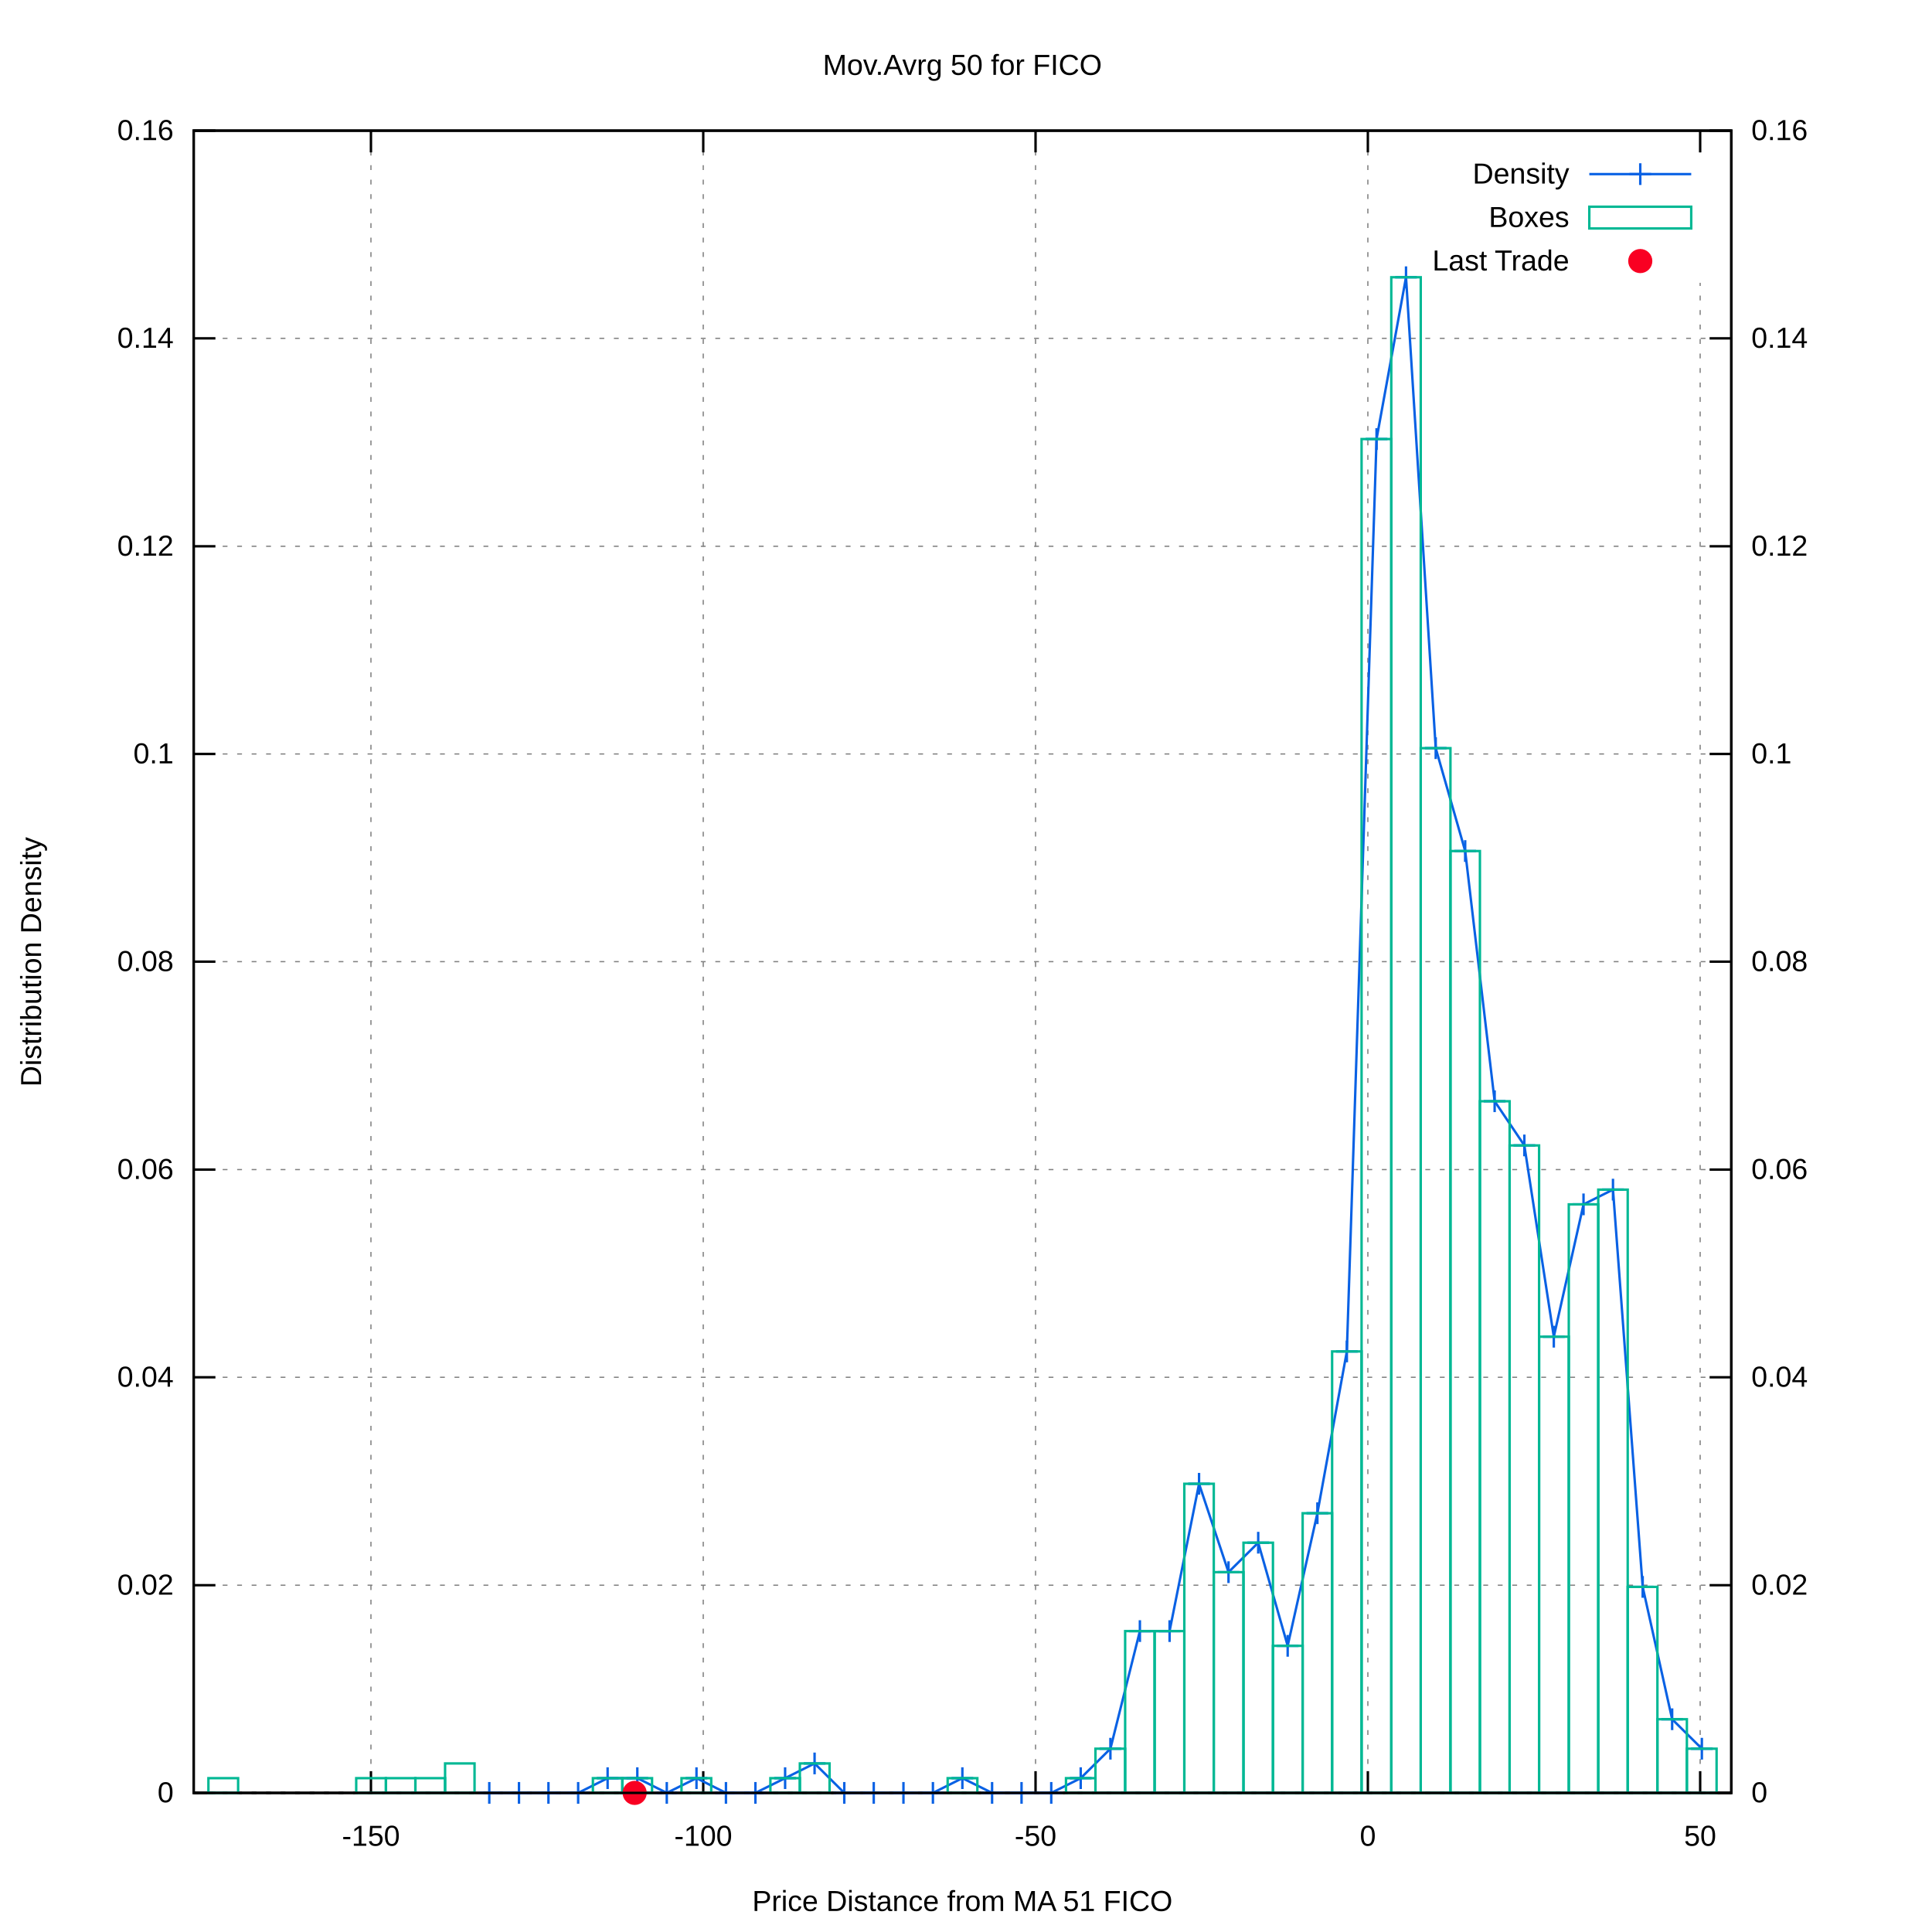
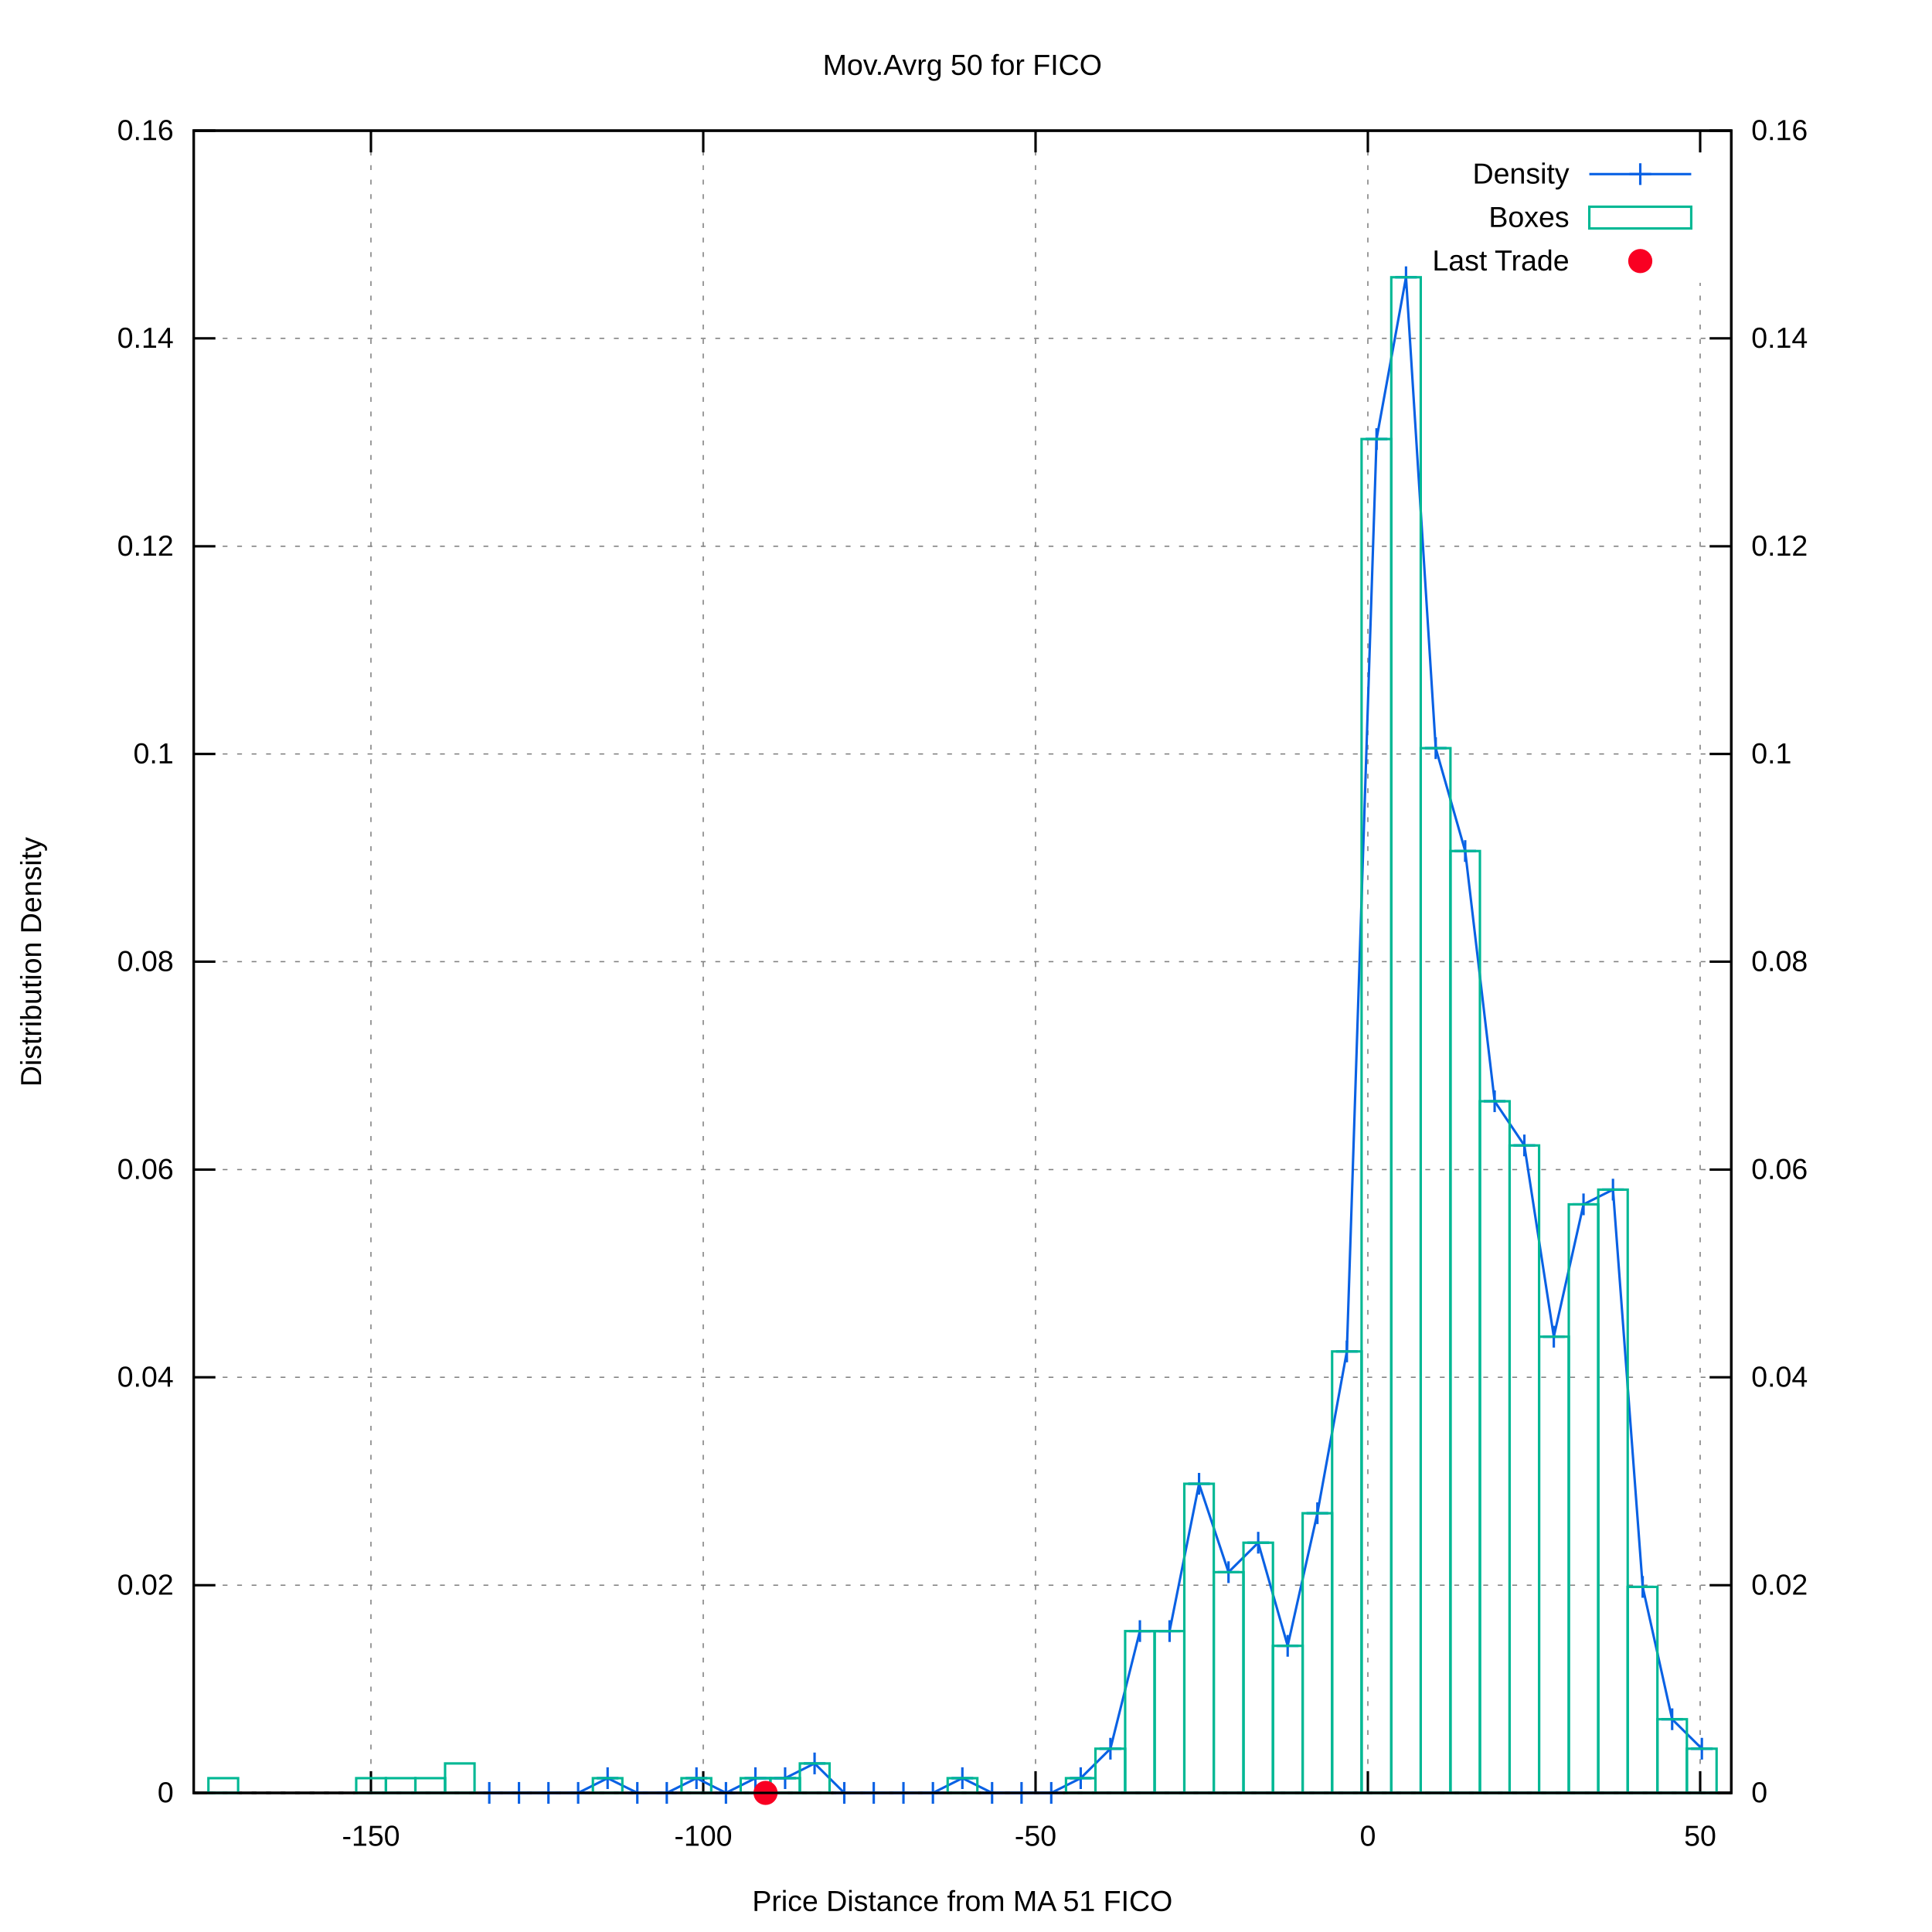
<svg xmlns="http://www.w3.org/2000/svg" xmlns:xlink="http://www.w3.org/1999/xlink" viewBox="0 0 800 800">
  <g id="gnuplot_canvas">
    <rect x="0" y="0" width="800" height="800" fill="#ffffff" />
    <defs>
      <circle id="gpDot" r="0.5" stroke-width="0.5" />
      <path id="gpPt0" stroke-width="0.222" stroke="currentColor" d="M-1,0 h2 M0,-1 v2" />
      <path id="gpPt1" stroke-width="0.222" stroke="currentColor" d="M-1,-1 L1,1 M1,-1 L-1,1" />
      <path id="gpPt2" stroke-width="0.222" stroke="currentColor" d="M-1,0 L1,0 M0,-1 L0,1 M-1,-1 L1,1 M-1,1 L1,-1" />
      <rect id="gpPt3" stroke-width="0.222" stroke="currentColor" x="-1" y="-1" width="2" height="2" />
      <rect id="gpPt4" stroke-width="0.222" stroke="currentColor" fill="currentColor" x="-1" y="-1" width="2" height="2" />
      <circle id="gpPt5" stroke-width="0.222" stroke="currentColor" cx="0" cy="0" r="1" />
      <use xlink:href="#gpPt5" id="gpPt6" fill="currentColor" stroke="none" />
      <path id="gpPt7" stroke-width="0.222" stroke="currentColor" d="M0,-1.33 L-1.33,0.67 L1.33,0.67 z" />
      <use xlink:href="#gpPt7" id="gpPt8" fill="currentColor" stroke="none" />
      <use xlink:href="#gpPt7" id="gpPt9" stroke="currentColor" transform="rotate(180)" />
      <use xlink:href="#gpPt9" id="gpPt10" fill="currentColor" stroke="none" />
      <use xlink:href="#gpPt3" id="gpPt11" stroke="currentColor" transform="rotate(45)" />
      <use xlink:href="#gpPt11" id="gpPt12" fill="currentColor" stroke="none" />
      <path id="gpPt13" stroke-width="0.222" stroke="currentColor" d="M0,1.330 L1.265,0.411 L0.782,-1.067 L-0.782,-1.076 L-1.265,0.411 z" />
      <use xlink:href="#gpPt13" id="gpPt14" fill="currentColor" stroke="none" />
      <filter id="textbox" filterUnits="objectBoundingBox" x="0" y="0" height="1" width="1">
        <feFlood flood-color="#FFFFFF" flood-opacity="1" result="bgnd" />
        <feComposite in="SourceGraphic" in2="bgnd" operator="atop" />
      </filter>
      <filter id="greybox" filterUnits="objectBoundingBox" x="0" y="0" height="1" width="1">
        <feFlood flood-color="lightgrey" flood-opacity="1" result="grey" />
        <feComposite in="SourceGraphic" in2="grey" operator="atop" />
      </filter>
    </defs>
    <g fill="none" color="#FFFFFF" stroke="black" stroke-width="1.00" stroke-linecap="butt" stroke-linejoin="miter">
</g>
    <g fill="none" color="black" stroke="currentColor" stroke-width="1.00" stroke-linecap="butt" stroke-linejoin="miter">
</g>
    <g fill="none" color="black" stroke="black" stroke-width="0.50" stroke-linecap="butt" stroke-linejoin="miter">
</g>
    <g fill="none" color="gray" stroke="currentColor" stroke-width="0.50" stroke-linecap="butt" stroke-linejoin="miter">
      <path stroke="gray" stroke-dasharray="2,4" class="gridline" d="M80.2,742.4 L716.9,742.4  " />
    </g>
    <g fill="none" color="gray" stroke="gray" stroke-width="1.00" stroke-linecap="butt" stroke-linejoin="miter">
</g>
    <g fill="none" color="black" stroke="currentColor" stroke-width="1.00" stroke-linecap="butt" stroke-linejoin="miter">
      <path stroke="black" d="M80.2,742.4 L89.2,742.4  " />
      <g transform="translate(71.9,746.3)" stroke="none" fill="black" font-family="arial" font-size="12.00" text-anchor="end">
        <text>
          <tspan font-family="arial"> 0</tspan>
        </text>
      </g>
    </g>
    <g fill="none" color="black" stroke="currentColor" stroke-width="1.00" stroke-linecap="butt" stroke-linejoin="miter">
</g>
    <g fill="none" color="black" stroke="black" stroke-width="0.50" stroke-linecap="butt" stroke-linejoin="miter">
</g>
    <g fill="none" color="gray" stroke="currentColor" stroke-width="0.50" stroke-linecap="butt" stroke-linejoin="miter">
      <path stroke="gray" stroke-dasharray="2,4" class="gridline" d="M80.2,656.4 L716.9,656.4  " />
    </g>
    <g fill="none" color="gray" stroke="gray" stroke-width="1.00" stroke-linecap="butt" stroke-linejoin="miter">
</g>
    <g fill="none" color="black" stroke="currentColor" stroke-width="1.00" stroke-linecap="butt" stroke-linejoin="miter">
      <path stroke="black" d="M80.2,656.4 L89.2,656.4  " />
      <g transform="translate(71.9,660.3)" stroke="none" fill="black" font-family="arial" font-size="12.00" text-anchor="end">
        <text>
          <tspan font-family="arial"> 0.02</tspan>
        </text>
      </g>
    </g>
    <g fill="none" color="black" stroke="currentColor" stroke-width="1.00" stroke-linecap="butt" stroke-linejoin="miter">
</g>
    <g fill="none" color="black" stroke="black" stroke-width="0.50" stroke-linecap="butt" stroke-linejoin="miter">
</g>
    <g fill="none" color="gray" stroke="currentColor" stroke-width="0.50" stroke-linecap="butt" stroke-linejoin="miter">
      <path stroke="gray" stroke-dasharray="2,4" class="gridline" d="M80.2,570.3 L716.9,570.3  " />
    </g>
    <g fill="none" color="gray" stroke="gray" stroke-width="1.00" stroke-linecap="butt" stroke-linejoin="miter">
</g>
    <g fill="none" color="black" stroke="currentColor" stroke-width="1.00" stroke-linecap="butt" stroke-linejoin="miter">
      <path stroke="black" d="M80.2,570.3 L89.2,570.3  " />
      <g transform="translate(71.9,574.2)" stroke="none" fill="black" font-family="arial" font-size="12.00" text-anchor="end">
        <text>
          <tspan font-family="arial"> 0.04</tspan>
        </text>
      </g>
    </g>
    <g fill="none" color="black" stroke="currentColor" stroke-width="1.00" stroke-linecap="butt" stroke-linejoin="miter">
</g>
    <g fill="none" color="black" stroke="black" stroke-width="0.50" stroke-linecap="butt" stroke-linejoin="miter">
</g>
    <g fill="none" color="gray" stroke="currentColor" stroke-width="0.50" stroke-linecap="butt" stroke-linejoin="miter">
      <path stroke="gray" stroke-dasharray="2,4" class="gridline" d="M80.2,484.3 L716.9,484.3  " />
    </g>
    <g fill="none" color="gray" stroke="gray" stroke-width="1.00" stroke-linecap="butt" stroke-linejoin="miter">
</g>
    <g fill="none" color="black" stroke="currentColor" stroke-width="1.00" stroke-linecap="butt" stroke-linejoin="miter">
      <path stroke="black" d="M80.2,484.3 L89.2,484.3  " />
      <g transform="translate(71.9,488.2)" stroke="none" fill="black" font-family="arial" font-size="12.00" text-anchor="end">
        <text>
          <tspan font-family="arial"> 0.06</tspan>
        </text>
      </g>
    </g>
    <g fill="none" color="black" stroke="currentColor" stroke-width="1.00" stroke-linecap="butt" stroke-linejoin="miter">
</g>
    <g fill="none" color="black" stroke="black" stroke-width="0.50" stroke-linecap="butt" stroke-linejoin="miter">
</g>
    <g fill="none" color="gray" stroke="currentColor" stroke-width="0.50" stroke-linecap="butt" stroke-linejoin="miter">
      <path stroke="gray" stroke-dasharray="2,4" class="gridline" d="M80.2,398.2 L716.9,398.2  " />
    </g>
    <g fill="none" color="gray" stroke="gray" stroke-width="1.00" stroke-linecap="butt" stroke-linejoin="miter">
</g>
    <g fill="none" color="black" stroke="currentColor" stroke-width="1.00" stroke-linecap="butt" stroke-linejoin="miter">
      <path stroke="black" d="M80.2,398.2 L89.2,398.2  " />
      <g transform="translate(71.9,402.1)" stroke="none" fill="black" font-family="arial" font-size="12.00" text-anchor="end">
        <text>
          <tspan font-family="arial"> 0.08</tspan>
        </text>
      </g>
    </g>
    <g fill="none" color="black" stroke="currentColor" stroke-width="1.00" stroke-linecap="butt" stroke-linejoin="miter">
</g>
    <g fill="none" color="black" stroke="black" stroke-width="0.50" stroke-linecap="butt" stroke-linejoin="miter">
</g>
    <g fill="none" color="gray" stroke="currentColor" stroke-width="0.50" stroke-linecap="butt" stroke-linejoin="miter">
      <path stroke="gray" stroke-dasharray="2,4" class="gridline" d="M80.2,312.2 L716.9,312.2  " />
    </g>
    <g fill="none" color="gray" stroke="gray" stroke-width="1.00" stroke-linecap="butt" stroke-linejoin="miter">
</g>
    <g fill="none" color="black" stroke="currentColor" stroke-width="1.00" stroke-linecap="butt" stroke-linejoin="miter">
      <path stroke="black" d="M80.2,312.2 L89.2,312.2  " />
      <g transform="translate(71.9,316.1)" stroke="none" fill="black" font-family="arial" font-size="12.00" text-anchor="end">
        <text>
          <tspan font-family="arial"> 0.1</tspan>
        </text>
      </g>
    </g>
    <g fill="none" color="black" stroke="currentColor" stroke-width="1.00" stroke-linecap="butt" stroke-linejoin="miter">
</g>
    <g fill="none" color="black" stroke="black" stroke-width="0.50" stroke-linecap="butt" stroke-linejoin="miter">
</g>
    <g fill="none" color="gray" stroke="currentColor" stroke-width="0.50" stroke-linecap="butt" stroke-linejoin="miter">
      <path stroke="gray" stroke-dasharray="2,4" class="gridline" d="M80.2,226.2 L716.9,226.2  " />
    </g>
    <g fill="none" color="gray" stroke="gray" stroke-width="1.00" stroke-linecap="butt" stroke-linejoin="miter">
</g>
    <g fill="none" color="black" stroke="currentColor" stroke-width="1.00" stroke-linecap="butt" stroke-linejoin="miter">
      <path stroke="black" d="M80.2,226.2 L89.2,226.2  " />
      <g transform="translate(71.9,230.1)" stroke="none" fill="black" font-family="arial" font-size="12.00" text-anchor="end">
        <text>
          <tspan font-family="arial"> 0.12</tspan>
        </text>
      </g>
    </g>
    <g fill="none" color="black" stroke="currentColor" stroke-width="1.00" stroke-linecap="butt" stroke-linejoin="miter">
</g>
    <g fill="none" color="black" stroke="black" stroke-width="0.50" stroke-linecap="butt" stroke-linejoin="miter">
</g>
    <g fill="none" color="gray" stroke="currentColor" stroke-width="0.50" stroke-linecap="butt" stroke-linejoin="miter">
      <path stroke="gray" stroke-dasharray="2,4" class="gridline" d="M80.2,140.1 L716.9,140.1  " />
    </g>
    <g fill="none" color="gray" stroke="gray" stroke-width="1.00" stroke-linecap="butt" stroke-linejoin="miter">
</g>
    <g fill="none" color="black" stroke="currentColor" stroke-width="1.00" stroke-linecap="butt" stroke-linejoin="miter">
      <path stroke="black" d="M80.2,140.1 L89.2,140.1  " />
      <g transform="translate(71.9,144.0)" stroke="none" fill="black" font-family="arial" font-size="12.00" text-anchor="end">
        <text>
          <tspan font-family="arial"> 0.14</tspan>
        </text>
      </g>
    </g>
    <g fill="none" color="black" stroke="currentColor" stroke-width="1.00" stroke-linecap="butt" stroke-linejoin="miter">
</g>
    <g fill="none" color="black" stroke="black" stroke-width="0.50" stroke-linecap="butt" stroke-linejoin="miter">
</g>
    <g fill="none" color="gray" stroke="currentColor" stroke-width="0.50" stroke-linecap="butt" stroke-linejoin="miter">
      <path stroke="gray" stroke-dasharray="2,4" class="gridline" d="M80.2,54.1 L716.9,54.1  " />
    </g>
    <g fill="none" color="gray" stroke="gray" stroke-width="1.00" stroke-linecap="butt" stroke-linejoin="miter">
</g>
    <g fill="none" color="black" stroke="currentColor" stroke-width="1.00" stroke-linecap="butt" stroke-linejoin="miter">
      <path stroke="black" d="M80.2,54.1 L89.2,54.1  " />
      <g transform="translate(71.9,58.0)" stroke="none" fill="black" font-family="arial" font-size="12.00" text-anchor="end">
        <text>
          <tspan font-family="arial"> 0.16</tspan>
        </text>
      </g>
    </g>
    <g fill="none" color="black" stroke="currentColor" stroke-width="1.00" stroke-linecap="butt" stroke-linejoin="miter">
</g>
    <g fill="none" color="black" stroke="black" stroke-width="0.50" stroke-linecap="butt" stroke-linejoin="miter">
</g>
    <g fill="none" color="gray" stroke="currentColor" stroke-width="0.50" stroke-linecap="butt" stroke-linejoin="miter">
      <path stroke="gray" stroke-dasharray="2,4" class="gridline" d="M153.6,742.4 L153.6,54.1  " />
    </g>
    <g fill="none" color="gray" stroke="gray" stroke-width="1.00" stroke-linecap="butt" stroke-linejoin="miter">
</g>
    <g fill="none" color="black" stroke="currentColor" stroke-width="1.00" stroke-linecap="butt" stroke-linejoin="miter">
      <path stroke="black" d="M153.6,742.4 L153.6,733.4 M153.6,54.1 L153.6,63.1  " />
      <g transform="translate(153.6,764.3)" stroke="none" fill="black" font-family="arial" font-size="12.00" text-anchor="middle">
        <text>
          <tspan font-family="arial">-150</tspan>
        </text>
      </g>
    </g>
    <g fill="none" color="black" stroke="currentColor" stroke-width="1.00" stroke-linecap="butt" stroke-linejoin="miter">
</g>
    <g fill="none" color="black" stroke="black" stroke-width="0.50" stroke-linecap="butt" stroke-linejoin="miter">
</g>
    <g fill="none" color="gray" stroke="currentColor" stroke-width="0.50" stroke-linecap="butt" stroke-linejoin="miter">
      <path stroke="gray" stroke-dasharray="2,4" class="gridline" d="M291.2,742.4 L291.2,54.1  " />
    </g>
    <g fill="none" color="gray" stroke="gray" stroke-width="1.00" stroke-linecap="butt" stroke-linejoin="miter">
</g>
    <g fill="none" color="black" stroke="currentColor" stroke-width="1.00" stroke-linecap="butt" stroke-linejoin="miter">
      <path stroke="black" d="M291.2,742.4 L291.2,733.4 M291.2,54.1 L291.2,63.1  " />
      <g transform="translate(291.2,764.3)" stroke="none" fill="black" font-family="arial" font-size="12.00" text-anchor="middle">
        <text>
          <tspan font-family="arial">-100</tspan>
        </text>
      </g>
    </g>
    <g fill="none" color="black" stroke="currentColor" stroke-width="1.00" stroke-linecap="butt" stroke-linejoin="miter">
</g>
    <g fill="none" color="black" stroke="black" stroke-width="0.50" stroke-linecap="butt" stroke-linejoin="miter">
</g>
    <g fill="none" color="gray" stroke="currentColor" stroke-width="0.50" stroke-linecap="butt" stroke-linejoin="miter">
      <path stroke="gray" stroke-dasharray="2,4" class="gridline" d="M428.8,742.4 L428.8,54.1  " />
    </g>
    <g fill="none" color="gray" stroke="gray" stroke-width="1.00" stroke-linecap="butt" stroke-linejoin="miter">
</g>
    <g fill="none" color="black" stroke="currentColor" stroke-width="1.00" stroke-linecap="butt" stroke-linejoin="miter">
      <path stroke="black" d="M428.8,742.4 L428.8,733.4 M428.8,54.1 L428.8,63.1  " />
      <g transform="translate(428.8,764.3)" stroke="none" fill="black" font-family="arial" font-size="12.00" text-anchor="middle">
        <text>
          <tspan font-family="arial">-50</tspan>
        </text>
      </g>
    </g>
    <g fill="none" color="black" stroke="currentColor" stroke-width="1.00" stroke-linecap="butt" stroke-linejoin="miter">
</g>
    <g fill="none" color="black" stroke="black" stroke-width="0.50" stroke-linecap="butt" stroke-linejoin="miter">
</g>
    <g fill="none" color="gray" stroke="currentColor" stroke-width="0.50" stroke-linecap="butt" stroke-linejoin="miter">
      <path stroke="gray" stroke-dasharray="2,4" class="gridline" d="M566.4,742.4 L566.4,54.1  " />
    </g>
    <g fill="none" color="gray" stroke="gray" stroke-width="1.00" stroke-linecap="butt" stroke-linejoin="miter">
</g>
    <g fill="none" color="black" stroke="currentColor" stroke-width="1.00" stroke-linecap="butt" stroke-linejoin="miter">
      <path stroke="black" d="M566.4,742.4 L566.4,733.4 M566.4,54.1 L566.4,63.1  " />
      <g transform="translate(566.4,764.3)" stroke="none" fill="black" font-family="arial" font-size="12.00" text-anchor="middle">
        <text>
          <tspan font-family="arial"> 0</tspan>
        </text>
      </g>
    </g>
    <g fill="none" color="black" stroke="currentColor" stroke-width="1.00" stroke-linecap="butt" stroke-linejoin="miter">
</g>
    <g fill="none" color="black" stroke="black" stroke-width="0.50" stroke-linecap="butt" stroke-linejoin="miter">
</g>
    <g fill="none" color="gray" stroke="currentColor" stroke-width="0.50" stroke-linecap="butt" stroke-linejoin="miter">
      <path stroke="gray" stroke-dasharray="2,4" class="gridline" d="M704.0,742.4 L704.0,117.1 M704.0,63.1 L704.0,54.1  " />
    </g>
    <g fill="none" color="gray" stroke="gray" stroke-width="1.00" stroke-linecap="butt" stroke-linejoin="miter">
</g>
    <g fill="none" color="black" stroke="currentColor" stroke-width="1.00" stroke-linecap="butt" stroke-linejoin="miter">
      <path stroke="black" d="M704.0,742.4 L704.0,733.4 M704.0,54.1 L704.0,63.1  " />
      <g transform="translate(704.0,764.3)" stroke="none" fill="black" font-family="arial" font-size="12.00" text-anchor="middle">
        <text>
          <tspan font-family="arial"> 50</tspan>
        </text>
      </g>
    </g>
    <g fill="none" color="black" stroke="currentColor" stroke-width="1.00" stroke-linecap="butt" stroke-linejoin="miter">
      <path stroke="black" d="M716.9,742.4 L707.9,742.4  " />
      <g transform="translate(725.2,746.3)" stroke="none" fill="black" font-family="arial" font-size="12.00" text-anchor="start">
        <text>
          <tspan font-family="arial"> 0</tspan>
        </text>
      </g>
    </g>
    <g fill="none" color="black" stroke="currentColor" stroke-width="1.00" stroke-linecap="butt" stroke-linejoin="miter">
      <path stroke="black" d="M716.9,656.4 L707.9,656.4  " />
      <g transform="translate(725.2,660.3)" stroke="none" fill="black" font-family="arial" font-size="12.00" text-anchor="start">
        <text>
          <tspan font-family="arial"> 0.02</tspan>
        </text>
      </g>
    </g>
    <g fill="none" color="black" stroke="currentColor" stroke-width="1.00" stroke-linecap="butt" stroke-linejoin="miter">
      <path stroke="black" d="M716.9,570.3 L707.9,570.3  " />
      <g transform="translate(725.2,574.2)" stroke="none" fill="black" font-family="arial" font-size="12.00" text-anchor="start">
        <text>
          <tspan font-family="arial"> 0.04</tspan>
        </text>
      </g>
    </g>
    <g fill="none" color="black" stroke="currentColor" stroke-width="1.00" stroke-linecap="butt" stroke-linejoin="miter">
      <path stroke="black" d="M716.9,484.3 L707.9,484.3  " />
      <g transform="translate(725.2,488.2)" stroke="none" fill="black" font-family="arial" font-size="12.00" text-anchor="start">
        <text>
          <tspan font-family="arial"> 0.06</tspan>
        </text>
      </g>
    </g>
    <g fill="none" color="black" stroke="currentColor" stroke-width="1.00" stroke-linecap="butt" stroke-linejoin="miter">
      <path stroke="black" d="M716.9,398.2 L707.9,398.2  " />
      <g transform="translate(725.2,402.1)" stroke="none" fill="black" font-family="arial" font-size="12.00" text-anchor="start">
        <text>
          <tspan font-family="arial"> 0.08</tspan>
        </text>
      </g>
    </g>
    <g fill="none" color="black" stroke="currentColor" stroke-width="1.00" stroke-linecap="butt" stroke-linejoin="miter">
      <path stroke="black" d="M716.9,312.2 L707.9,312.2  " />
      <g transform="translate(725.2,316.1)" stroke="none" fill="black" font-family="arial" font-size="12.00" text-anchor="start">
        <text>
          <tspan font-family="arial"> 0.1</tspan>
        </text>
      </g>
    </g>
    <g fill="none" color="black" stroke="currentColor" stroke-width="1.00" stroke-linecap="butt" stroke-linejoin="miter">
      <path stroke="black" d="M716.9,226.2 L707.9,226.2  " />
      <g transform="translate(725.2,230.1)" stroke="none" fill="black" font-family="arial" font-size="12.00" text-anchor="start">
        <text>
          <tspan font-family="arial"> 0.12</tspan>
        </text>
      </g>
    </g>
    <g fill="none" color="black" stroke="currentColor" stroke-width="1.00" stroke-linecap="butt" stroke-linejoin="miter">
      <path stroke="black" d="M716.9,140.1 L707.9,140.1  " />
      <g transform="translate(725.2,144.0)" stroke="none" fill="black" font-family="arial" font-size="12.00" text-anchor="start">
        <text>
          <tspan font-family="arial"> 0.14</tspan>
        </text>
      </g>
    </g>
    <g fill="none" color="black" stroke="currentColor" stroke-width="1.00" stroke-linecap="butt" stroke-linejoin="miter">
      <path stroke="black" d="M716.9,54.1 L707.9,54.1  " />
      <g transform="translate(725.2,58.0)" stroke="none" fill="black" font-family="arial" font-size="12.00" text-anchor="start">
        <text>
          <tspan font-family="arial"> 0.16</tspan>
        </text>
      </g>
    </g>
    <g fill="none" color="black" stroke="currentColor" stroke-width="1.00" stroke-linecap="butt" stroke-linejoin="miter">
</g>
    <g fill="none" color="gray" stroke="currentColor" stroke-width="1.00" stroke-linecap="butt" stroke-linejoin="miter">
      <path stroke="black" stroke-dasharray="2,4" d="M80.2,742.4 L716.9,742.4  " />
    </g>
    <g fill="none" color="black" stroke="currentColor" stroke-width="1.00" stroke-linecap="butt" stroke-linejoin="miter">
      <path stroke="black" d="M80.2,54.1 L80.2,742.4 L716.9,742.4 L716.9,54.1 L80.2,54.1 Z  " />
    </g>
    <g fill="none" color="black" stroke="currentColor" stroke-width="1.00" stroke-linecap="butt" stroke-linejoin="miter">
      <g transform="translate(17.0,398.3) rotate(270)" stroke="none" fill="black" font-family="arial" font-size="12.00" text-anchor="middle">
        <text>
          <tspan font-family="arial">Distribution Density</tspan>
        </text>
      </g>
    </g>
    <g fill="none" color="black" stroke="currentColor" stroke-width="1.00" stroke-linecap="butt" stroke-linejoin="miter">
      <g transform="translate(398.5,791.3)" stroke="none" fill="black" font-family="arial" font-size="12.00" text-anchor="middle">
        <text>
          <tspan font-family="arial">Price Distance from MA 51 FICO</tspan>
        </text>
      </g>
    </g>
    <g fill="none" color="black" stroke="currentColor" stroke-width="1.00" stroke-linecap="butt" stroke-linejoin="miter">
      <g transform="translate(398.5,31.0)" stroke="none" fill="black" font-family="arial" font-size="12.00" text-anchor="middle">
        <text>
          <tspan font-family="arial">Mov.Avrg 50 for FICO </tspan>
        </text>
      </g>
    </g>
    <g id="gnuplot_plot_1">
      <g fill="none" color="black" stroke="currentColor" stroke-width="1.00" stroke-linecap="butt" stroke-linejoin="miter">
        <g transform="translate(649.8,76.0)" stroke="none" fill="black" font-family="arial" font-size="12.00" text-anchor="end">
          <text>
            <tspan font-family="arial">Density</tspan>
          </text>
        </g>
      </g>
      <g fill="none" color="black" stroke="currentColor" stroke-width="1.00" stroke-linecap="butt" stroke-linejoin="miter">
-         <path stroke="rgb(  9,  97, 228)" d="M658.1,72.1 L700.3,72.1 M202.6,742.4 L214.9,742.4 L227.1,742.4 L239.4,742.4 L251.6,736.3 L263.9,736.3   L276.1,742.4 L288.4,736.3 L300.6,742.4 L312.8,742.4 L325.1,736.3 L337.3,730.2 L349.6,742.4 L361.8,742.4   L374.1,742.4 L386.3,742.4 L398.5,736.3 L410.8,742.4 L423.0,742.4 L435.3,742.4 L447.5,736.3 L459.8,724.1   L472.0,675.4 L484.3,675.4 L496.5,614.4 L508.7,651.0 L521.0,638.8 L533.2,681.5 L545.5,626.6 L557.7,559.6   L570.0,181.8 L582.2,114.8 L594.5,309.8 L606.7,352.4 L618.9,456.0 L631.2,474.3 L643.4,553.5 L655.7,498.7   L667.9,492.6 L680.2,657.1 L692.4,711.9 L704.7,724.1  " />
+         <path stroke="rgb(  9,  97, 228)" d="M658.1,72.1 L700.3,72.1 M202.6,742.4 L214.9,742.4 L227.1,742.4 L239.4,742.4 L251.6,736.3 L263.9,742.4   L276.1,742.4 L288.4,736.3 L300.6,742.4 L312.8,736.3 L325.1,736.3 L337.3,730.2 L349.6,742.4 L361.8,742.4   L374.1,742.4 L386.3,742.4 L398.5,736.3 L410.8,742.4 L423.0,742.4 L435.3,742.4 L447.5,736.3 L459.8,724.1   L472.0,675.4 L484.3,675.4 L496.5,614.4 L508.7,651.0 L521.0,638.8 L533.2,681.5 L545.5,626.6 L557.7,559.6   L570.0,181.8 L582.2,114.8 L594.5,309.8 L606.7,352.4 L618.9,456.0 L631.2,474.3 L643.4,553.5 L655.7,498.7   L667.9,492.6 L680.2,657.1 L692.4,711.9 L704.7,724.1  " />
        <use xlink:href="#gpPt0" transform="translate(202.6,742.4) scale(4.50)" color="rgb(  9,  97, 228)" />
        <use xlink:href="#gpPt0" transform="translate(214.9,742.4) scale(4.50)" color="rgb(  9,  97, 228)" />
        <use xlink:href="#gpPt0" transform="translate(227.1,742.4) scale(4.50)" color="rgb(  9,  97, 228)" />
        <use xlink:href="#gpPt0" transform="translate(239.4,742.4) scale(4.50)" color="rgb(  9,  97, 228)" />
        <use xlink:href="#gpPt0" transform="translate(251.6,736.3) scale(4.50)" color="rgb(  9,  97, 228)" />
-         <use xlink:href="#gpPt0" transform="translate(263.9,736.3) scale(4.50)" color="rgb(  9,  97, 228)" />
+         <use xlink:href="#gpPt0" transform="translate(263.9,742.4) scale(4.50)" color="rgb(  9,  97, 228)" />
        <use xlink:href="#gpPt0" transform="translate(276.1,742.4) scale(4.50)" color="rgb(  9,  97, 228)" />
        <use xlink:href="#gpPt0" transform="translate(288.4,736.3) scale(4.50)" color="rgb(  9,  97, 228)" />
        <use xlink:href="#gpPt0" transform="translate(300.6,742.4) scale(4.50)" color="rgb(  9,  97, 228)" />
-         <use xlink:href="#gpPt0" transform="translate(312.8,742.4) scale(4.50)" color="rgb(  9,  97, 228)" />
+         <use xlink:href="#gpPt0" transform="translate(312.8,736.3) scale(4.50)" color="rgb(  9,  97, 228)" />
        <use xlink:href="#gpPt0" transform="translate(325.1,736.3) scale(4.50)" color="rgb(  9,  97, 228)" />
        <use xlink:href="#gpPt0" transform="translate(337.3,730.2) scale(4.50)" color="rgb(  9,  97, 228)" />
        <use xlink:href="#gpPt0" transform="translate(349.6,742.4) scale(4.50)" color="rgb(  9,  97, 228)" />
        <use xlink:href="#gpPt0" transform="translate(361.8,742.4) scale(4.50)" color="rgb(  9,  97, 228)" />
        <use xlink:href="#gpPt0" transform="translate(374.1,742.4) scale(4.50)" color="rgb(  9,  97, 228)" />
        <use xlink:href="#gpPt0" transform="translate(386.3,742.4) scale(4.50)" color="rgb(  9,  97, 228)" />
        <use xlink:href="#gpPt0" transform="translate(398.5,736.3) scale(4.50)" color="rgb(  9,  97, 228)" />
        <use xlink:href="#gpPt0" transform="translate(410.8,742.4) scale(4.50)" color="rgb(  9,  97, 228)" />
        <use xlink:href="#gpPt0" transform="translate(423.0,742.4) scale(4.50)" color="rgb(  9,  97, 228)" />
        <use xlink:href="#gpPt0" transform="translate(435.3,742.4) scale(4.50)" color="rgb(  9,  97, 228)" />
        <use xlink:href="#gpPt0" transform="translate(447.5,736.3) scale(4.50)" color="rgb(  9,  97, 228)" />
        <use xlink:href="#gpPt0" transform="translate(459.8,724.1) scale(4.50)" color="rgb(  9,  97, 228)" />
        <use xlink:href="#gpPt0" transform="translate(472.0,675.4) scale(4.50)" color="rgb(  9,  97, 228)" />
        <use xlink:href="#gpPt0" transform="translate(484.3,675.4) scale(4.50)" color="rgb(  9,  97, 228)" />
        <use xlink:href="#gpPt0" transform="translate(496.5,614.4) scale(4.50)" color="rgb(  9,  97, 228)" />
        <use xlink:href="#gpPt0" transform="translate(508.7,651.0) scale(4.50)" color="rgb(  9,  97, 228)" />
        <use xlink:href="#gpPt0" transform="translate(521.0,638.8) scale(4.50)" color="rgb(  9,  97, 228)" />
        <use xlink:href="#gpPt0" transform="translate(533.2,681.5) scale(4.50)" color="rgb(  9,  97, 228)" />
        <use xlink:href="#gpPt0" transform="translate(545.5,626.6) scale(4.50)" color="rgb(  9,  97, 228)" />
        <use xlink:href="#gpPt0" transform="translate(557.7,559.6) scale(4.50)" color="rgb(  9,  97, 228)" />
        <use xlink:href="#gpPt0" transform="translate(570.0,181.8) scale(4.50)" color="rgb(  9,  97, 228)" />
        <use xlink:href="#gpPt0" transform="translate(582.2,114.8) scale(4.50)" color="rgb(  9,  97, 228)" />
        <use xlink:href="#gpPt0" transform="translate(594.5,309.8) scale(4.50)" color="rgb(  9,  97, 228)" />
        <use xlink:href="#gpPt0" transform="translate(606.7,352.4) scale(4.50)" color="rgb(  9,  97, 228)" />
        <use xlink:href="#gpPt0" transform="translate(618.9,456.0) scale(4.50)" color="rgb(  9,  97, 228)" />
        <use xlink:href="#gpPt0" transform="translate(631.2,474.3) scale(4.50)" color="rgb(  9,  97, 228)" />
        <use xlink:href="#gpPt0" transform="translate(643.4,553.5) scale(4.50)" color="rgb(  9,  97, 228)" />
        <use xlink:href="#gpPt0" transform="translate(655.7,498.7) scale(4.50)" color="rgb(  9,  97, 228)" />
        <use xlink:href="#gpPt0" transform="translate(667.9,492.6) scale(4.50)" color="rgb(  9,  97, 228)" />
        <use xlink:href="#gpPt0" transform="translate(680.2,657.1) scale(4.50)" color="rgb(  9,  97, 228)" />
        <use xlink:href="#gpPt0" transform="translate(692.4,711.9) scale(4.50)" color="rgb(  9,  97, 228)" />
        <use xlink:href="#gpPt0" transform="translate(704.7,724.1) scale(4.50)" color="rgb(  9,  97, 228)" />
        <use xlink:href="#gpPt0" transform="translate(679.2,72.1) scale(4.50)" color="rgb(  9,  97, 228)" />
      </g>
    </g>
    <g id="gnuplot_plot_2">
      <g fill="none" color="black" stroke="currentColor" stroke-width="1.00" stroke-linecap="butt" stroke-linejoin="miter">
        <g transform="translate(649.8,94.0)" stroke="none" fill="black" font-family="arial" font-size="12.00" text-anchor="end">
          <text>
            <tspan font-family="arial">Boxes</tspan>
          </text>
        </g>
      </g>
      <g fill="none" color="black" stroke="currentColor" stroke-width="1.00" stroke-linecap="butt" stroke-linejoin="miter">
        <path stroke="rgb(  0, 184, 148)" d="M658.1,94.6 L700.3,94.6 L700.3,85.6 L658.1,85.6 L658.1,94.6 Z  " />
        <path stroke="rgb(  0, 184, 148)" d="M86.3,742.4 L86.3,736.3 L98.6,736.3 L98.6,742.4 L86.3,742.4 Z  " />
        <path stroke="rgb(  0, 184, 148)" d="M147.5,742.4 L147.5,736.3 L159.8,736.3 L159.8,742.4 L147.5,742.4 Z  " />
        <path stroke="rgb(  0, 184, 148)" d="M159.8,742.4 L159.8,736.3 L172.0,736.3 L172.0,742.4 L159.8,742.4 Z  " />
        <path stroke="rgb(  0, 184, 148)" d="M172.0,742.4 L172.0,736.3 L184.3,736.3 L184.3,742.4 L172.0,742.4 Z  " />
        <path stroke="rgb(  0, 184, 148)" d="M184.3,742.4 L184.3,730.2 L196.5,730.2 L196.5,742.4 L184.3,742.4 Z  " />
        <path stroke="rgb(  0, 184, 148)" d="M245.5,742.4 L245.5,736.3 L257.7,736.3 L257.7,742.4 L245.5,742.4 Z  " />
-         <path stroke="rgb(  0, 184, 148)" d="M257.7,742.4 L257.7,736.3 L270.0,736.3 L270.0,742.4 L257.7,742.4 Z  " />
        <path stroke="rgb(  0, 184, 148)" d="M282.2,742.4 L282.2,736.3 L294.5,736.3 L294.5,742.4 L282.2,742.4 Z  " />
+         <path stroke="rgb(  0, 184, 148)" d="M306.7,742.4 L306.7,736.3 L319.0,736.3 L319.0,742.4 L306.7,742.4 Z  " />
        <path stroke="rgb(  0, 184, 148)" d="M319.0,742.4 L319.0,736.3 L331.2,736.3 L331.2,742.4 L319.0,742.4 Z  " />
        <path stroke="rgb(  0, 184, 148)" d="M331.2,742.4 L331.2,730.2 L343.5,730.2 L343.5,742.4 L331.2,742.4 Z  " />
        <path stroke="rgb(  0, 184, 148)" d="M392.4,742.4 L392.4,736.3 L404.7,736.3 L404.7,742.4 L392.4,742.4 Z  " />
        <path stroke="rgb(  0, 184, 148)" d="M441.4,742.4 L441.4,736.3 L453.6,736.3 L453.6,742.4 L441.4,742.4 Z  " />
        <path stroke="rgb(  0, 184, 148)" d="M453.6,742.4 L453.6,724.1 L465.9,724.1 L465.9,742.4 L453.6,742.4 Z  " />
        <path stroke="rgb(  0, 184, 148)" d="M465.9,742.4 L465.9,675.4 L478.1,675.4 L478.1,742.4 L465.9,742.4 Z  " />
        <path stroke="rgb(  0, 184, 148)" d="M478.1,742.4 L478.1,675.4 L490.4,675.4 L490.4,742.4 L478.1,742.4 Z  " />
        <path stroke="rgb(  0, 184, 148)" d="M490.4,742.4 L490.4,614.4 L502.6,614.4 L502.6,742.4 L490.4,742.4 Z  " />
        <path stroke="rgb(  0, 184, 148)" d="M502.6,742.4 L502.6,651.0 L514.9,651.0 L514.9,742.4 L502.6,742.4 Z  " />
        <path stroke="rgb(  0, 184, 148)" d="M514.9,742.4 L514.9,638.8 L527.1,638.8 L527.1,742.4 L514.9,742.4 Z  " />
        <path stroke="rgb(  0, 184, 148)" d="M527.1,742.4 L527.1,681.5 L539.4,681.5 L539.4,742.4 L527.1,742.4 Z  " />
        <path stroke="rgb(  0, 184, 148)" d="M539.4,742.4 L539.4,626.6 L551.6,626.6 L551.6,742.4 L539.4,742.4 Z  " />
        <path stroke="rgb(  0, 184, 148)" d="M551.6,742.4 L551.6,559.6 L563.8,559.6 L563.8,742.4 L551.6,742.4 Z  " />
        <path stroke="rgb(  0, 184, 148)" d="M563.8,742.4 L563.8,181.8 L576.1,181.8 L576.1,742.4 L563.8,742.4 Z  " />
        <path stroke="rgb(  0, 184, 148)" d="M576.1,742.4 L576.1,114.8 L588.3,114.8 L588.3,742.4 L576.1,742.4 Z  " />
        <path stroke="rgb(  0, 184, 148)" d="M588.3,742.4 L588.3,309.8 L600.6,309.8 L600.6,742.4 L588.3,742.4 Z  " />
        <path stroke="rgb(  0, 184, 148)" d="M600.6,742.4 L600.6,352.4 L612.8,352.4 L612.8,742.4 L600.6,742.4 Z  " />
        <path stroke="rgb(  0, 184, 148)" d="M612.8,742.4 L612.8,456.0 L625.1,456.0 L625.1,742.4 L612.8,742.4 Z  " />
        <path stroke="rgb(  0, 184, 148)" d="M625.1,742.4 L625.1,474.3 L637.3,474.3 L637.3,742.4 L625.1,742.4 Z  " />
        <path stroke="rgb(  0, 184, 148)" d="M637.3,742.4 L637.3,553.5 L649.6,553.5 L649.6,742.4 L637.3,742.4 Z  " />
        <path stroke="rgb(  0, 184, 148)" d="M649.6,742.4 L649.6,498.7 L661.8,498.7 L661.8,742.4 L649.6,742.4 Z  " />
        <path stroke="rgb(  0, 184, 148)" d="M661.8,742.4 L661.8,492.6 L674.0,492.6 L674.0,742.4 L661.8,742.4 Z  " />
        <path stroke="rgb(  0, 184, 148)" d="M674.0,742.4 L674.0,657.1 L686.3,657.1 L686.3,742.4 L674.0,742.4 Z  " />
        <path stroke="rgb(  0, 184, 148)" d="M686.3,742.4 L686.3,711.9 L698.5,711.9 L698.5,742.4 L686.3,742.4 Z  " />
        <path stroke="rgb(  0, 184, 148)" d="M698.5,742.4 L698.5,724.1 L710.8,724.1 L710.8,742.4 L698.5,742.4 Z  " />
      </g>
    </g>
    <g id="gnuplot_plot_3">
      <g fill="none" color="black" stroke="currentColor" stroke-width="1.00" stroke-linecap="butt" stroke-linejoin="miter">
        <g transform="translate(649.8,112.0)" stroke="none" fill="black" font-family="arial" font-size="12.00" text-anchor="end">
          <text>
            <tspan font-family="arial">Last Trade</tspan>
          </text>
        </g>
      </g>
      <g fill="none" color="black" stroke="currentColor" stroke-width="1.00" stroke-linecap="butt" stroke-linejoin="miter">
-         <use xlink:href="#gpPt6" transform="translate(262.8,742.4) scale(4.50)" color="rgb(249,   0,  34)" />
+         <use xlink:href="#gpPt6" transform="translate(317.0,742.4) scale(4.50)" color="rgb(249,   0,  34)" />
        <use xlink:href="#gpPt6" transform="translate(679.2,108.1) scale(4.50)" color="rgb(249,   0,  34)" />
      </g>
    </g>
    <g fill="none" color="#FFFFFF" stroke="rgb(249,   0,  34)" stroke-width="2.00" stroke-linecap="butt" stroke-linejoin="miter">
</g>
    <g fill="none" color="black" stroke="currentColor" stroke-width="2.00" stroke-linecap="butt" stroke-linejoin="miter">
</g>
    <g fill="none" color="black" stroke="black" stroke-width="1.00" stroke-linecap="butt" stroke-linejoin="miter">
</g>
    <g fill="none" color="black" stroke="currentColor" stroke-width="1.00" stroke-linecap="butt" stroke-linejoin="miter">
      <path stroke="black" d="M80.2,54.1 L80.2,742.4 L716.9,742.4 L716.9,54.1 L80.2,54.1 Z  " />
    </g>
    <g fill="none" color="black" stroke="currentColor" stroke-width="1.00" stroke-linecap="butt" stroke-linejoin="miter">
</g>
  </g>
</svg>
